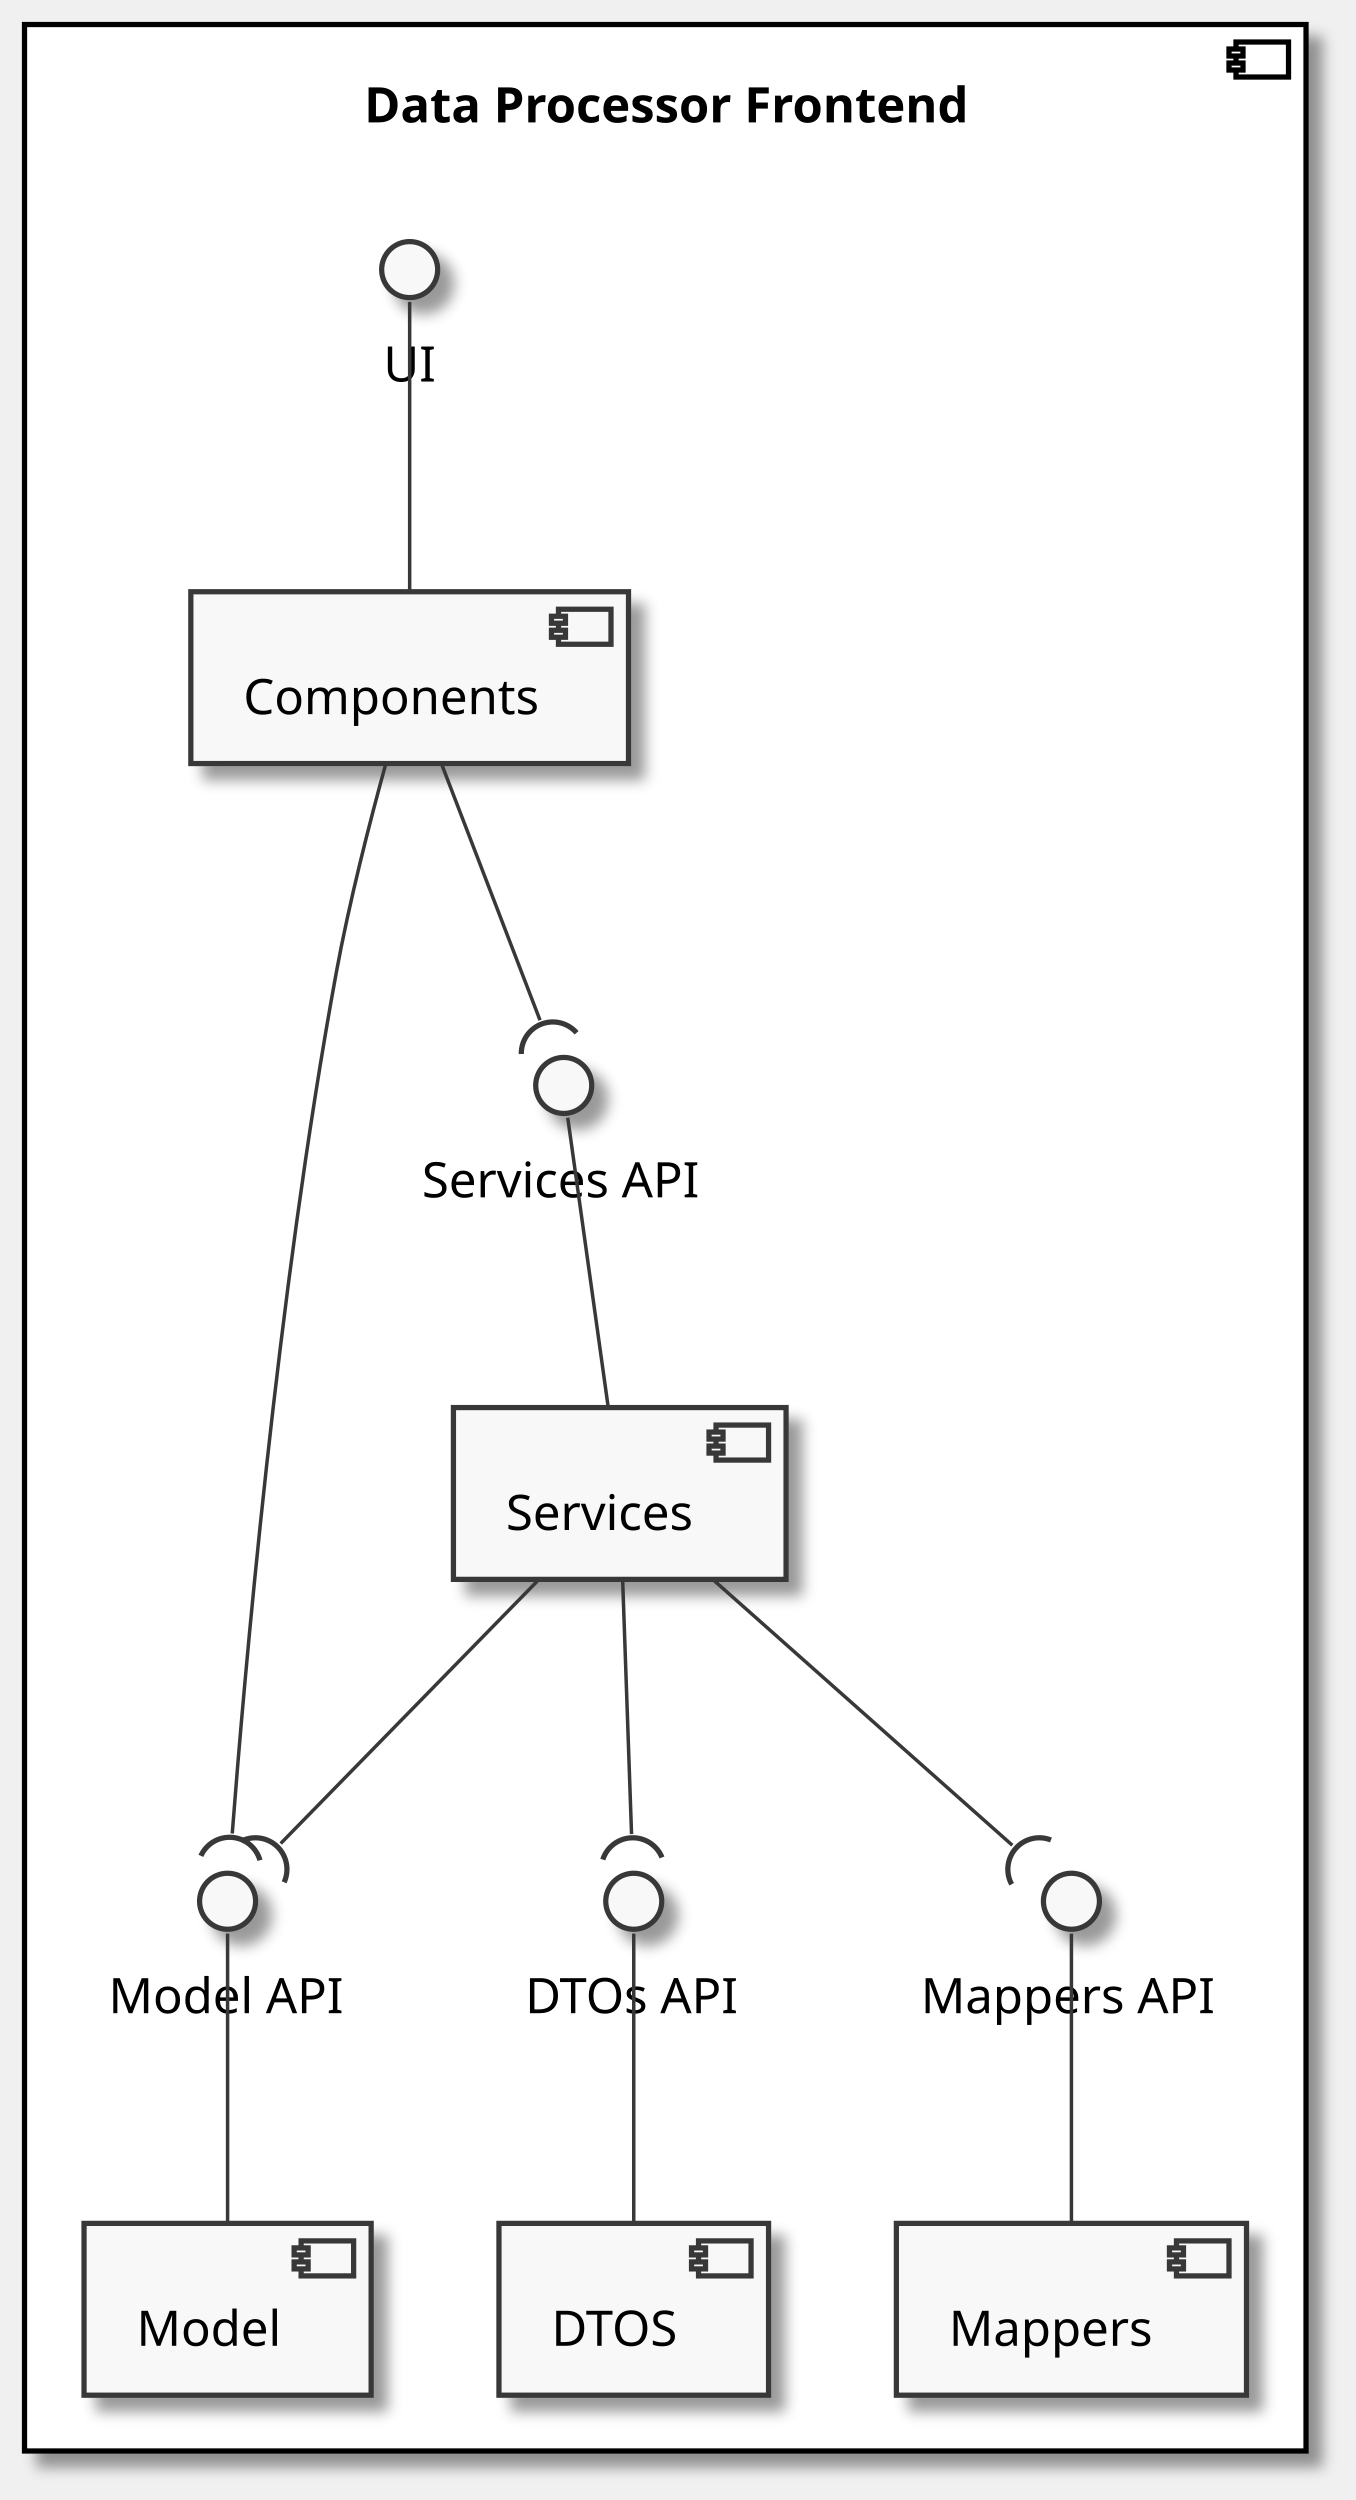
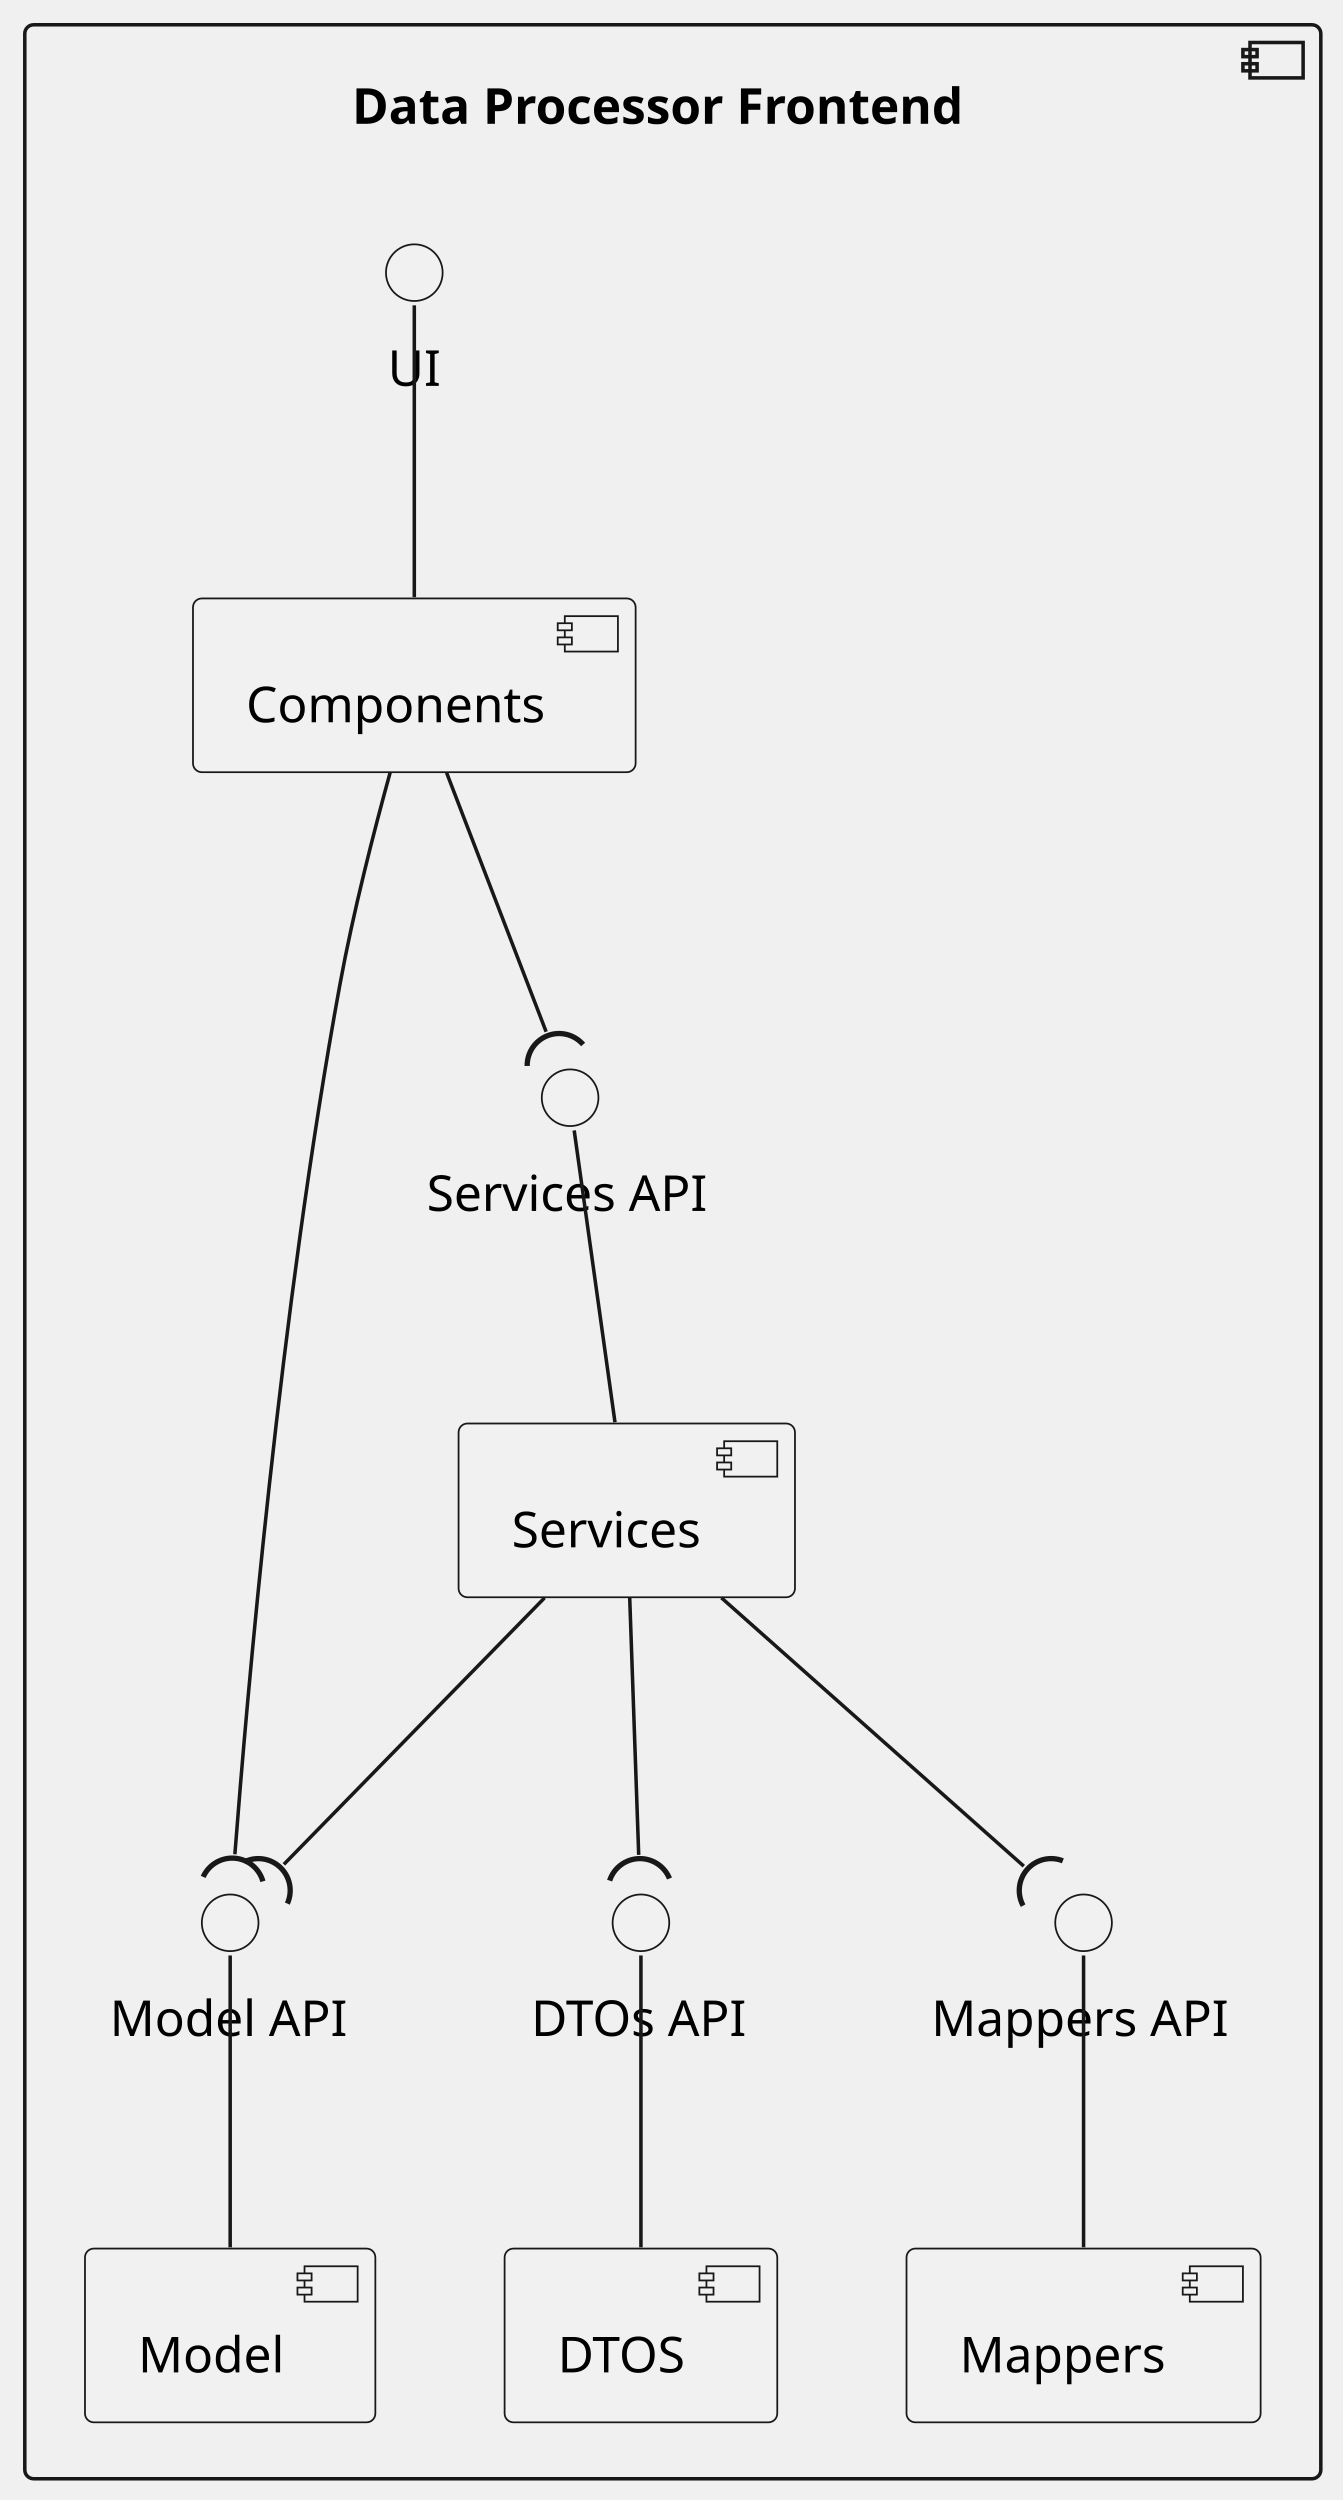
- <svg xmlns="http://www.w3.org/2000/svg" contentScriptType="application/ecmascript" contentStyleType="text/css" height="714px" preserveAspectRatio="none" style="width:387px;height:714px;background:#FFFFFF;" version="1.1" viewBox="0 0 387 714" width="387px" zoomAndPan="magnify">
-   <defs>
-     <filter height="300%" id="f4a0ogq2fmeao" width="300%" x="-1" y="-1">
-       <feGaussianBlur result="blurOut" stdDeviation="2.0" />
-       <feColorMatrix in="blurOut" result="blurOut2" type="matrix" values="0 0 0 0 0 0 0 0 0 0 0 0 0 0 0 0 0 0 .4 0" />
-       <feOffset dx="4.0" dy="4.0" in="blurOut2" result="blurOut3" />
-       <feBlend in="SourceGraphic" in2="blurOut3" mode="normal" />
-     </filter>
-   </defs>
+ <svg xmlns="http://www.w3.org/2000/svg" contentStyleType="text/css" height="706px" preserveAspectRatio="none" style="width:379px;height:706px;background:#FFFFFF;" version="1.1" viewBox="0 0 379 706" width="379px" zoomAndPan="magnify">
+   <defs />
  <g>
-     <rect fill="#FFFFFF" filter="url(#f4a0ogq2fmeao)" height="693" style="stroke:#000000;stroke-width:1.5;" width="366" x="7" y="7" />
-     <rect fill="#FFFFFF" height="10" style="stroke:#000000;stroke-width:1.5;" width="15" x="353" y="12" />
-     <rect fill="#FFFFFF" height="2" style="stroke:#000000;stroke-width:1.5;" width="4" x="351" y="14" />
-     <rect fill="#FFFFFF" height="2" style="stroke:#000000;stroke-width:1.5;" width="4" x="351" y="18" />
-     <text fill="#000000" font-family="sans-serif" font-size="14" font-weight="bold" lengthAdjust="spacing" textLength="172" x="104" y="34.966">Data Processor Frontend</text>
-     <rect fill="#F8F8F8" filter="url(#f4a0ogq2fmeao)" height="49.068" style="stroke:#383838;stroke-width:1.5;" width="125" x="54.5" y="169" />
-     <rect fill="#F8F8F8" height="10" style="stroke:#383838;stroke-width:1.5;" width="15" x="159.5" y="174" />
-     <rect fill="#F8F8F8" height="2" style="stroke:#383838;stroke-width:1.5;" width="4" x="157.5" y="176" />
-     <rect fill="#F8F8F8" height="2" style="stroke:#383838;stroke-width:1.5;" width="4" x="157.5" y="180" />
-     <text fill="#000000" font-family="sans-serif" font-size="14" lengthAdjust="spacing" textLength="85" x="69.5" y="203.966">Components</text>
-     <rect fill="#F8F8F8" filter="url(#f4a0ogq2fmeao)" height="49.068" style="stroke:#383838;stroke-width:1.5;" width="77" x="142.5" y="635" />
-     <rect fill="#F8F8F8" height="10" style="stroke:#383838;stroke-width:1.5;" width="15" x="199.5" y="640" />
-     <rect fill="#F8F8F8" height="2" style="stroke:#383838;stroke-width:1.5;" width="4" x="197.5" y="642" />
-     <rect fill="#F8F8F8" height="2" style="stroke:#383838;stroke-width:1.5;" width="4" x="197.5" y="646" />
-     <text fill="#000000" font-family="sans-serif" font-size="14" lengthAdjust="spacing" textLength="37" x="157.5" y="669.966">DTOS</text>
-     <rect fill="#F8F8F8" filter="url(#f4a0ogq2fmeao)" height="49.068" style="stroke:#383838;stroke-width:1.5;" width="100" x="256" y="635" />
-     <rect fill="#F8F8F8" height="10" style="stroke:#383838;stroke-width:1.5;" width="15" x="336" y="640" />
-     <rect fill="#F8F8F8" height="2" style="stroke:#383838;stroke-width:1.5;" width="4" x="334" y="642" />
-     <rect fill="#F8F8F8" height="2" style="stroke:#383838;stroke-width:1.5;" width="4" x="334" y="646" />
-     <text fill="#000000" font-family="sans-serif" font-size="14" lengthAdjust="spacing" textLength="60" x="271" y="669.966">Mappers</text>
-     <rect fill="#F8F8F8" filter="url(#f4a0ogq2fmeao)" height="49.068" style="stroke:#383838;stroke-width:1.5;" width="82" x="24" y="635" />
-     <rect fill="#F8F8F8" height="10" style="stroke:#383838;stroke-width:1.5;" width="15" x="86" y="640" />
-     <rect fill="#F8F8F8" height="2" style="stroke:#383838;stroke-width:1.5;" width="4" x="84" y="642" />
-     <rect fill="#F8F8F8" height="2" style="stroke:#383838;stroke-width:1.5;" width="4" x="84" y="646" />
-     <text fill="#000000" font-family="sans-serif" font-size="14" lengthAdjust="spacing" textLength="42" x="39" y="669.966">Model</text>
-     <rect fill="#F8F8F8" filter="url(#f4a0ogq2fmeao)" height="49.068" style="stroke:#383838;stroke-width:1.5;" width="95" x="129.5" y="402" />
-     <rect fill="#F8F8F8" height="10" style="stroke:#383838;stroke-width:1.5;" width="15" x="204.5" y="407" />
-     <rect fill="#F8F8F8" height="2" style="stroke:#383838;stroke-width:1.5;" width="4" x="202.5" y="409" />
-     <rect fill="#F8F8F8" height="2" style="stroke:#383838;stroke-width:1.5;" width="4" x="202.5" y="413" />
-     <text fill="#000000" font-family="sans-serif" font-size="14" lengthAdjust="spacing" textLength="55" x="144.5" y="436.966">Services</text>
-     <ellipse cx="117" cy="77" fill="#F8F8F8" filter="url(#f4a0ogq2fmeao)" rx="8" ry="8" style="stroke:#383838;stroke-width:1.5;" />
-     <text fill="#000000" font-family="sans-serif" font-size="14" lengthAdjust="spacing" textLength="15" x="109.5" y="108.966">UI</text>
-     <ellipse cx="181" cy="543" fill="#F8F8F8" filter="url(#f4a0ogq2fmeao)" rx="8" ry="8" style="stroke:#383838;stroke-width:1.5;" />
-     <text fill="#000000" font-family="sans-serif" font-size="14" lengthAdjust="spacing" textLength="62" x="150" y="574.966">DTOs API</text>
-     <ellipse cx="306" cy="543" fill="#F8F8F8" filter="url(#f4a0ogq2fmeao)" rx="8" ry="8" style="stroke:#383838;stroke-width:1.5;" />
-     <text fill="#000000" font-family="sans-serif" font-size="14" lengthAdjust="spacing" textLength="86" x="263" y="574.966">Mappers API</text>
-     <ellipse cx="65" cy="543" fill="#F8F8F8" filter="url(#f4a0ogq2fmeao)" rx="8" ry="8" style="stroke:#383838;stroke-width:1.5;" />
-     <text fill="#000000" font-family="sans-serif" font-size="14" lengthAdjust="spacing" textLength="68" x="31" y="574.966">Model API</text>
-     <ellipse cx="161" cy="310" fill="#F8F8F8" filter="url(#f4a0ogq2fmeao)" rx="8" ry="8" style="stroke:#383838;stroke-width:1.5;" />
-     <text fill="#000000" font-family="sans-serif" font-size="14" lengthAdjust="spacing" textLength="81" x="120.5" y="341.966">Services API</text>
-     <path d="M117,86.23 C117,103.26 117,142.89 117,168.65 " fill="none" id="COMP_API-COMP" style="stroke:#383838;stroke-width:1.0;" />
-     <path d="M181,552.23 C181,569.26 181,608.89 181,634.65 " fill="none" id="DTO_API-DTO" style="stroke:#383838;stroke-width:1.0;" />
-     <path d="M306,552.23 C306,569.26 306,608.89 306,634.65 " fill="none" id="MAP_API-MAP" style="stroke:#383838;stroke-width:1.0;" />
-     <path d="M65,552.23 C65,569.26 65,608.89 65,634.65 " fill="none" id="MOD_API-MOD" style="stroke:#383838;stroke-width:1.0;" />
-     <path d="M162.15,319.23 C164.53,336.26 170.07,375.89 173.67,401.65 " fill="none" id="SERV_API-SERV" style="stroke:#383838;stroke-width:1.0;" />
-     <path d="M177.83,451.22 C178.58,472.8 179.68,504.18 180.37,523.82 " fill="none" id="SERV-to-DTO_API" style="stroke:#383838;stroke-width:1.0;" />
-     <path d="M189.062,530.491 A9,9 0 0 0 172.158 531.096" style="stroke:#383838;stroke-width:1.5;fill:none;" />
-     <path d="M110.2,218.08 C105.62,234.7 99.75,257.56 96,278 C79.2,369.47 69.64,480.53 66.33,523.65 " fill="none" id="COMP-to-MOD_API" style="stroke:#383838;stroke-width:1.0;" />
-     <path d="M74.243,531.289 A9,9 0 0 0 57.375 530.032" style="stroke:#383838;stroke-width:1.5;fill:none;" />
-     <path d="M153.79,451.22 C131.7,473.81 99.1,507.13 80.16,526.5 " fill="none" id="SERV-to-MOD_API" style="stroke:#383838;stroke-width:1.0;" />
-     <path d="M81.148,537.583 A9,9 0 0 0 69.056 525.756" style="stroke:#383838;stroke-width:1.5;fill:none;" />
-     <path d="M203.73,451.22 C229.4,474.01 267.39,507.73 289.12,527.01 " fill="none" id="SERV-to-MAP_API" style="stroke:#383838;stroke-width:1.0;" />
-     <path d="M300.151,525.501 A9,9 0 0 0 288.924 538.153" style="stroke:#383838;stroke-width:1.5;fill:none;" />
-     <path d="M126.12,218.22 C134.48,240 146.69,271.77 154.23,291.37 " fill="none" id="COMP-to-SERV_API" style="stroke:#383838;stroke-width:1.0;" />
-     <path d="M164.673,294.966 A9,9 0 0 0 148.881 301.026" style="stroke:#383838;stroke-width:1.5;fill:none;" />
+     <g id="cluster_Data Processor Frontend">
+       <rect height="693" rx="2.5" ry="2.5" style="stroke:#181818;stroke-width:1.0;fill:none;" width="366" x="7" y="7" />
+       <rect height="10" style="stroke:#181818;stroke-width:1.0;fill:none;" width="15" x="353" y="12" />
+       <rect height="2" style="stroke:#181818;stroke-width:1.0;fill:none;" width="4" x="351" y="14" />
+       <rect height="2" style="stroke:#181818;stroke-width:1.0;fill:none;" width="4" x="351" y="18" />
+       <text fill="#000000" font-family="sans-serif" font-size="14" font-weight="bold" lengthAdjust="spacing" textLength="181.188" x="99.406" y="34.966">Data Processor Frontend</text>
+     </g>
+     <g id="elem_COMP">
+       <rect fill="#F1F1F1" height="49.068" rx="2.5" ry="2.5" style="stroke:#181818;stroke-width:0.5;" width="125" x="54.5" y="169" />
+       <rect fill="#F1F1F1" height="10" style="stroke:#181818;stroke-width:0.5;" width="15" x="159.5" y="174" />
+       <rect fill="#F1F1F1" height="2" style="stroke:#181818;stroke-width:0.5;" width="4" x="157.5" y="176" />
+       <rect fill="#F1F1F1" height="2" style="stroke:#181818;stroke-width:0.5;" width="4" x="157.5" y="180" />
+       <text fill="#000000" font-family="sans-serif" font-size="14" lengthAdjust="spacing" textLength="85" x="69.5" y="203.966">Components</text>
+     </g>
+     <g id="elem_DTO">
+       <rect fill="#F1F1F1" height="49.068" rx="2.5" ry="2.5" style="stroke:#181818;stroke-width:0.5;" width="77" x="142.5" y="635" />
+       <rect fill="#F1F1F1" height="10" style="stroke:#181818;stroke-width:0.5;" width="15" x="199.5" y="640" />
+       <rect fill="#F1F1F1" height="2" style="stroke:#181818;stroke-width:0.5;" width="4" x="197.5" y="642" />
+       <rect fill="#F1F1F1" height="2" style="stroke:#181818;stroke-width:0.5;" width="4" x="197.5" y="646" />
+       <text fill="#000000" font-family="sans-serif" font-size="14" lengthAdjust="spacing" textLength="37" x="157.5" y="669.966">DTOS</text>
+     </g>
+     <g id="elem_MAP">
+       <rect fill="#F1F1F1" height="49.068" rx="2.5" ry="2.5" style="stroke:#181818;stroke-width:0.5;" width="100" x="256" y="635" />
+       <rect fill="#F1F1F1" height="10" style="stroke:#181818;stroke-width:0.5;" width="15" x="336" y="640" />
+       <rect fill="#F1F1F1" height="2" style="stroke:#181818;stroke-width:0.5;" width="4" x="334" y="642" />
+       <rect fill="#F1F1F1" height="2" style="stroke:#181818;stroke-width:0.5;" width="4" x="334" y="646" />
+       <text fill="#000000" font-family="sans-serif" font-size="14" lengthAdjust="spacing" textLength="60" x="271" y="669.966">Mappers</text>
+     </g>
+     <g id="elem_MOD">
+       <rect fill="#F1F1F1" height="49.068" rx="2.5" ry="2.5" style="stroke:#181818;stroke-width:0.5;" width="82" x="24" y="635" />
+       <rect fill="#F1F1F1" height="10" style="stroke:#181818;stroke-width:0.5;" width="15" x="86" y="640" />
+       <rect fill="#F1F1F1" height="2" style="stroke:#181818;stroke-width:0.5;" width="4" x="84" y="642" />
+       <rect fill="#F1F1F1" height="2" style="stroke:#181818;stroke-width:0.5;" width="4" x="84" y="646" />
+       <text fill="#000000" font-family="sans-serif" font-size="14" lengthAdjust="spacing" textLength="42" x="39" y="669.966">Model</text>
+     </g>
+     <g id="elem_SERV">
+       <rect fill="#F1F1F1" height="49.068" rx="2.5" ry="2.5" style="stroke:#181818;stroke-width:0.5;" width="95" x="129.5" y="402" />
+       <rect fill="#F1F1F1" height="10" style="stroke:#181818;stroke-width:0.5;" width="15" x="204.5" y="407" />
+       <rect fill="#F1F1F1" height="2" style="stroke:#181818;stroke-width:0.5;" width="4" x="202.5" y="409" />
+       <rect fill="#F1F1F1" height="2" style="stroke:#181818;stroke-width:0.5;" width="4" x="202.5" y="413" />
+       <text fill="#000000" font-family="sans-serif" font-size="14" lengthAdjust="spacing" textLength="55" x="144.5" y="436.966">Services</text>
+     </g>
+     <g id="elem_COMP_API">
+       <ellipse cx="117" cy="77" fill="#F1F1F1" rx="8" ry="8" style="stroke:#181818;stroke-width:0.5;" />
+       <text fill="#000000" font-family="sans-serif" font-size="14" lengthAdjust="spacing" textLength="15" x="109.5" y="108.966">UI</text>
+     </g>
+     <g id="elem_DTO_API">
+       <ellipse cx="181" cy="543" fill="#F1F1F1" rx="8" ry="8" style="stroke:#181818;stroke-width:0.5;" />
+       <text fill="#000000" font-family="sans-serif" font-size="14" lengthAdjust="spacing" textLength="62" x="150" y="574.966">DTOs API</text>
+     </g>
+     <g id="elem_MAP_API">
+       <ellipse cx="306" cy="543" fill="#F1F1F1" rx="8" ry="8" style="stroke:#181818;stroke-width:0.5;" />
+       <text fill="#000000" font-family="sans-serif" font-size="14" lengthAdjust="spacing" textLength="86" x="263" y="574.966">Mappers API</text>
+     </g>
+     <g id="elem_MOD_API">
+       <ellipse cx="65" cy="543" fill="#F1F1F1" rx="8" ry="8" style="stroke:#181818;stroke-width:0.5;" />
+       <text fill="#000000" font-family="sans-serif" font-size="14" lengthAdjust="spacing" textLength="68" x="31" y="574.966">Model API</text>
+     </g>
+     <g id="elem_SERV_API">
+       <ellipse cx="161" cy="310" fill="#F1F1F1" rx="8" ry="8" style="stroke:#181818;stroke-width:0.5;" />
+       <text fill="#000000" font-family="sans-serif" font-size="14" lengthAdjust="spacing" textLength="81" x="120.5" y="341.966">Services API</text>
+     </g>
+     <g id="link_COMP_API_COMP">
+       <path d="M117,86.23 C117,103.26 117,142.89 117,168.65 " fill="none" id="COMP_API-COMP" style="stroke:#181818;stroke-width:1.0;" />
+     </g>
+     <g id="link_DTO_API_DTO">
+       <path d="M181,552.23 C181,569.26 181,608.89 181,634.65 " fill="none" id="DTO_API-DTO" style="stroke:#181818;stroke-width:1.0;" />
+     </g>
+     <g id="link_MAP_API_MAP">
+       <path d="M306,552.23 C306,569.26 306,608.89 306,634.65 " fill="none" id="MAP_API-MAP" style="stroke:#181818;stroke-width:1.0;" />
+     </g>
+     <g id="link_MOD_API_MOD">
+       <path d="M65,552.23 C65,569.26 65,608.89 65,634.65 " fill="none" id="MOD_API-MOD" style="stroke:#181818;stroke-width:1.0;" />
+     </g>
+     <g id="link_SERV_API_SERV">
+       <path d="M162.15,319.23 C164.53,336.26 170.07,375.89 173.67,401.65 " fill="none" id="SERV_API-SERV" style="stroke:#181818;stroke-width:1.0;" />
+     </g>
+     <g id="link_SERV_DTO_API">
+       <path d="M177.83,451.22 C178.58,472.8 179.68,504.18 180.37,523.82 " fill="none" id="SERV-to-DTO_API" style="stroke:#181818;stroke-width:1.0;" />
+       <path d="M189.062,530.491 A9,9 0 0 0 172.158 531.096" fill="none" style="stroke:#181818;stroke-width:1.5;" />
+     </g>
+     <g id="link_COMP_MOD_API">
+       <path d="M110.2,218.08 C105.62,234.7 99.75,257.56 96,278 C79.2,369.47 69.64,480.53 66.33,523.65 " fill="none" id="COMP-to-MOD_API" style="stroke:#181818;stroke-width:1.0;" />
+       <path d="M74.243,531.289 A9,9 0 0 0 57.375 530.032" fill="none" style="stroke:#181818;stroke-width:1.5;" />
+     </g>
+     <g id="link_SERV_MOD_API">
+       <path d="M153.79,451.22 C131.7,473.81 99.1,507.13 80.16,526.5 " fill="none" id="SERV-to-MOD_API" style="stroke:#181818;stroke-width:1.0;" />
+       <path d="M81.148,537.583 A9,9 0 0 0 69.056 525.756" fill="none" style="stroke:#181818;stroke-width:1.5;" />
+     </g>
+     <g id="link_SERV_MAP_API">
+       <path d="M203.73,451.22 C229.4,474.01 267.39,507.73 289.12,527.01 " fill="none" id="SERV-to-MAP_API" style="stroke:#181818;stroke-width:1.0;" />
+       <path d="M300.151,525.501 A9,9 0 0 0 288.924 538.153" fill="none" style="stroke:#181818;stroke-width:1.5;" />
+     </g>
+     <g id="link_COMP_SERV_API">
+       <path d="M126.12,218.22 C134.48,240 146.69,271.77 154.23,291.37 " fill="none" id="COMP-to-SERV_API" style="stroke:#181818;stroke-width:1.0;" />
+       <path d="M164.673,294.966 A9,9 0 0 0 148.881 301.026" fill="none" style="stroke:#181818;stroke-width:1.5;" />
+     </g>
  </g>
</svg>
